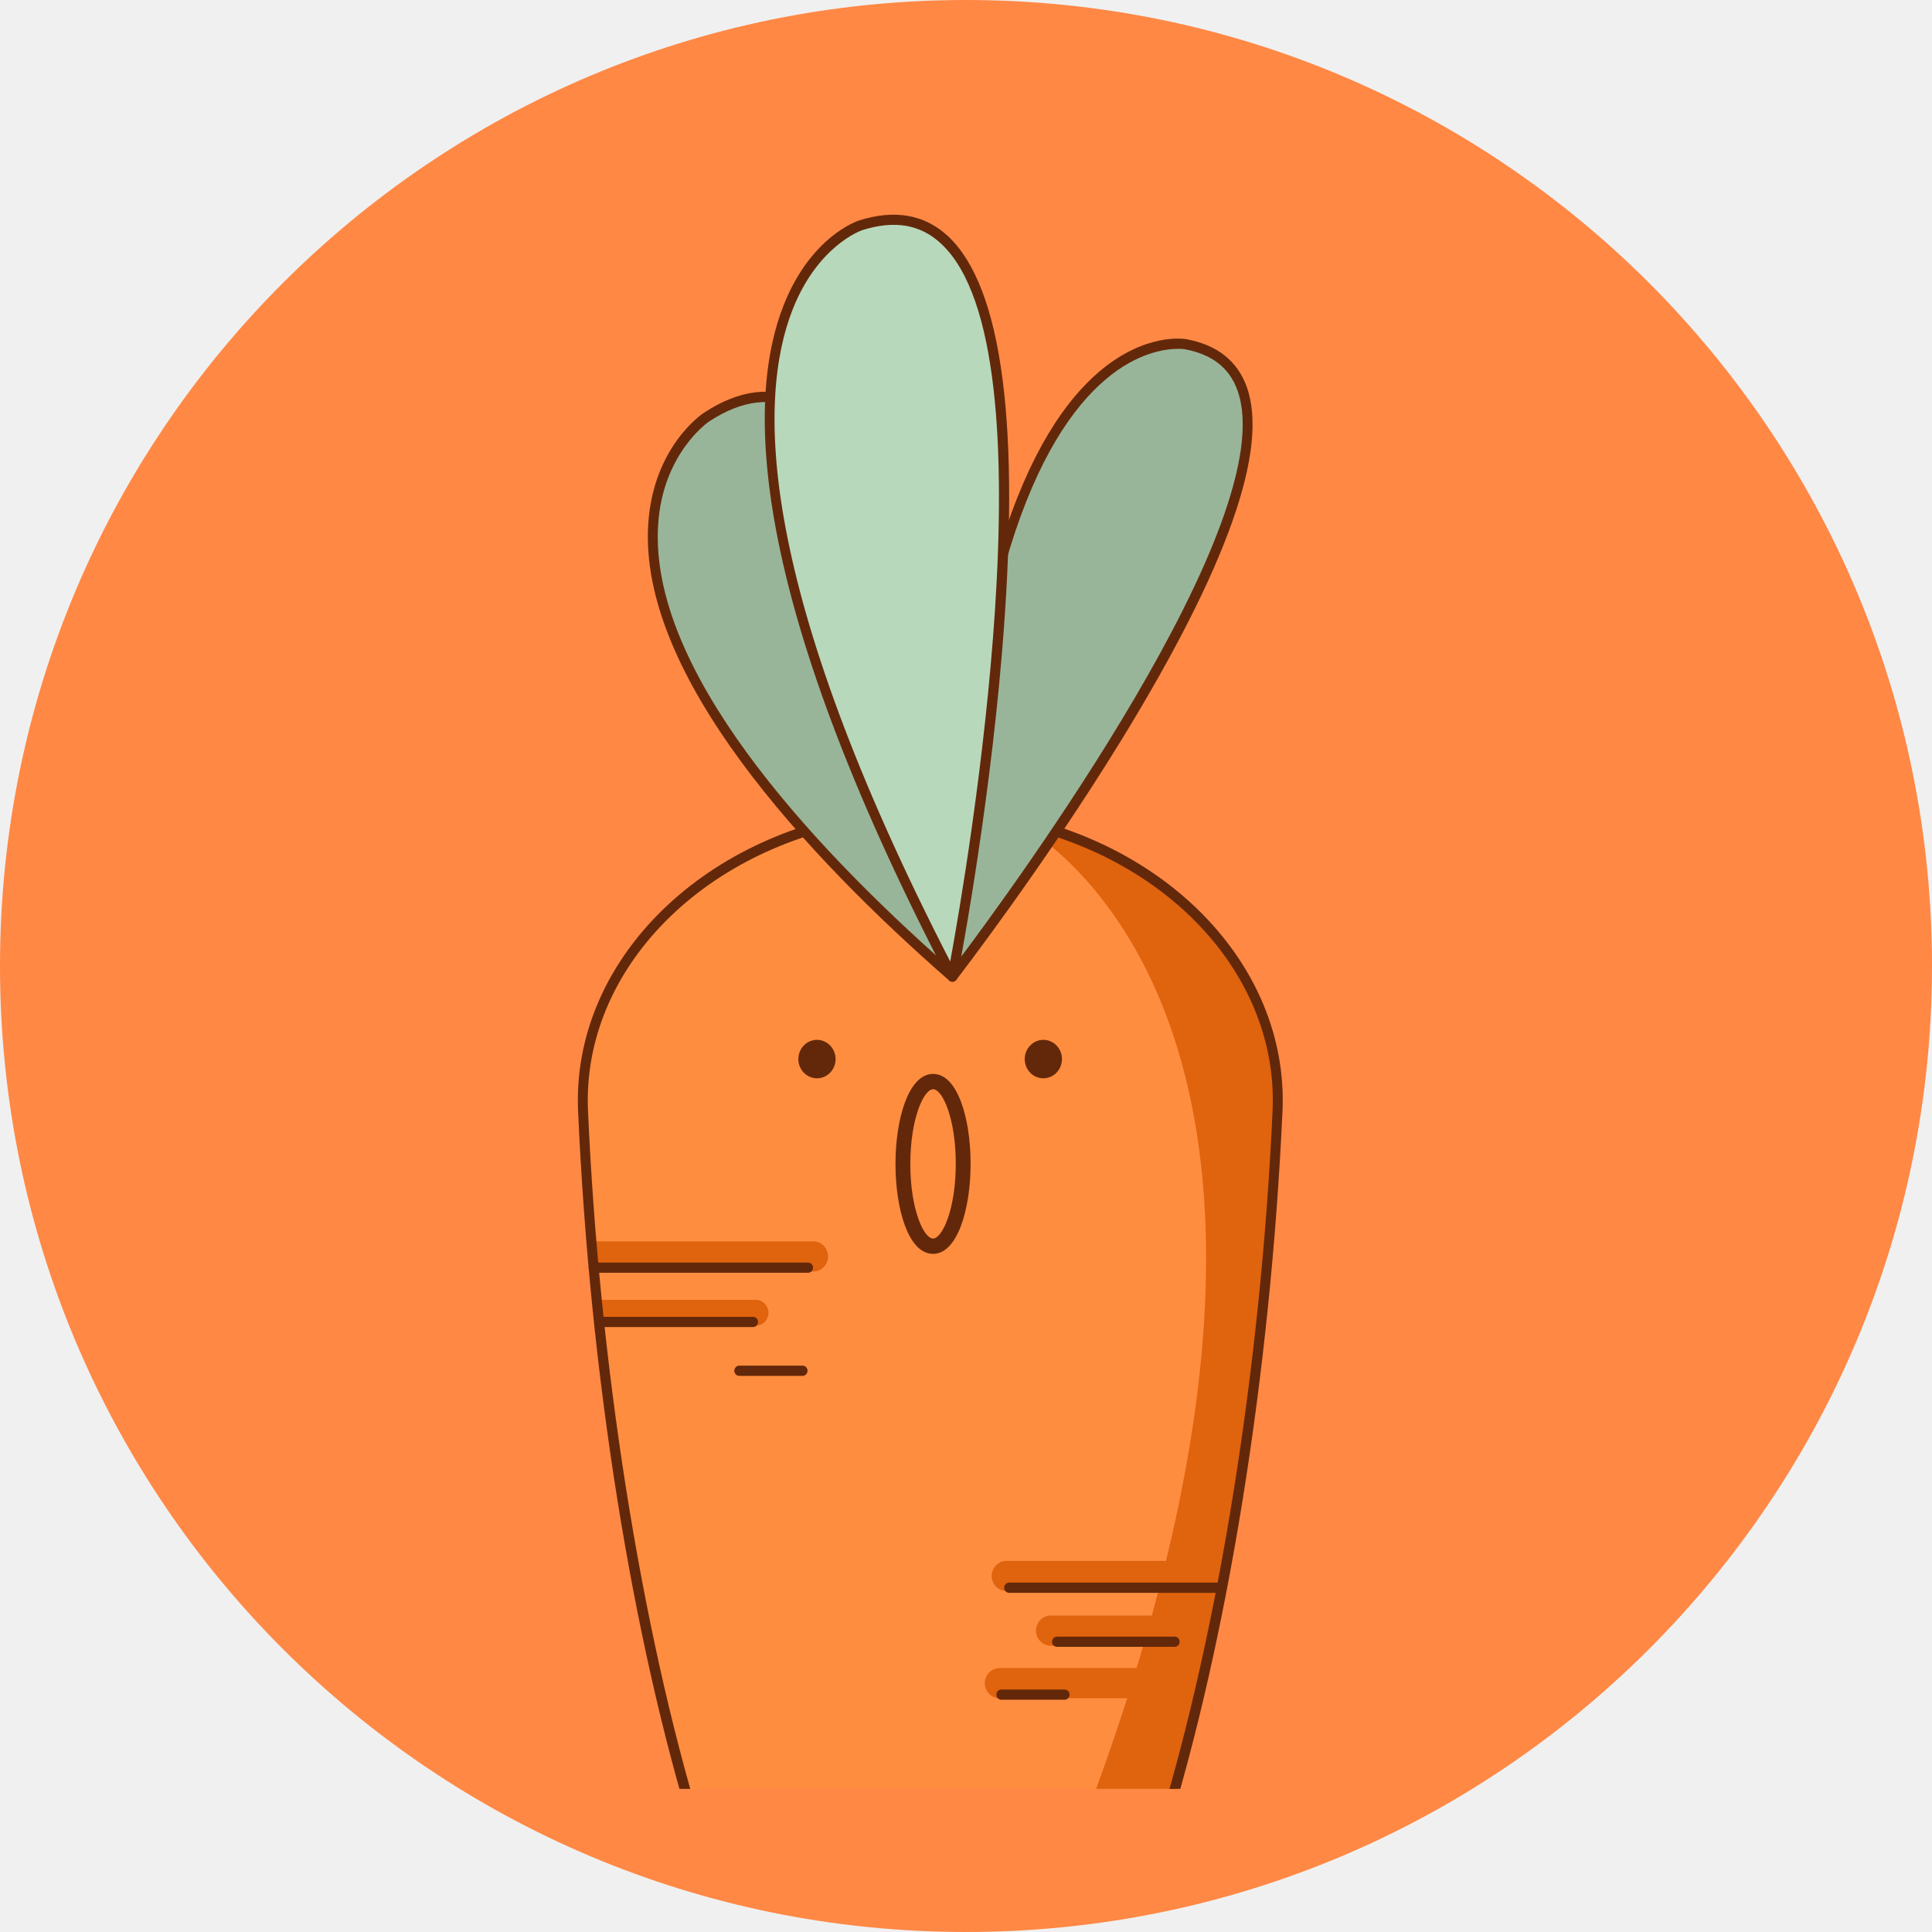
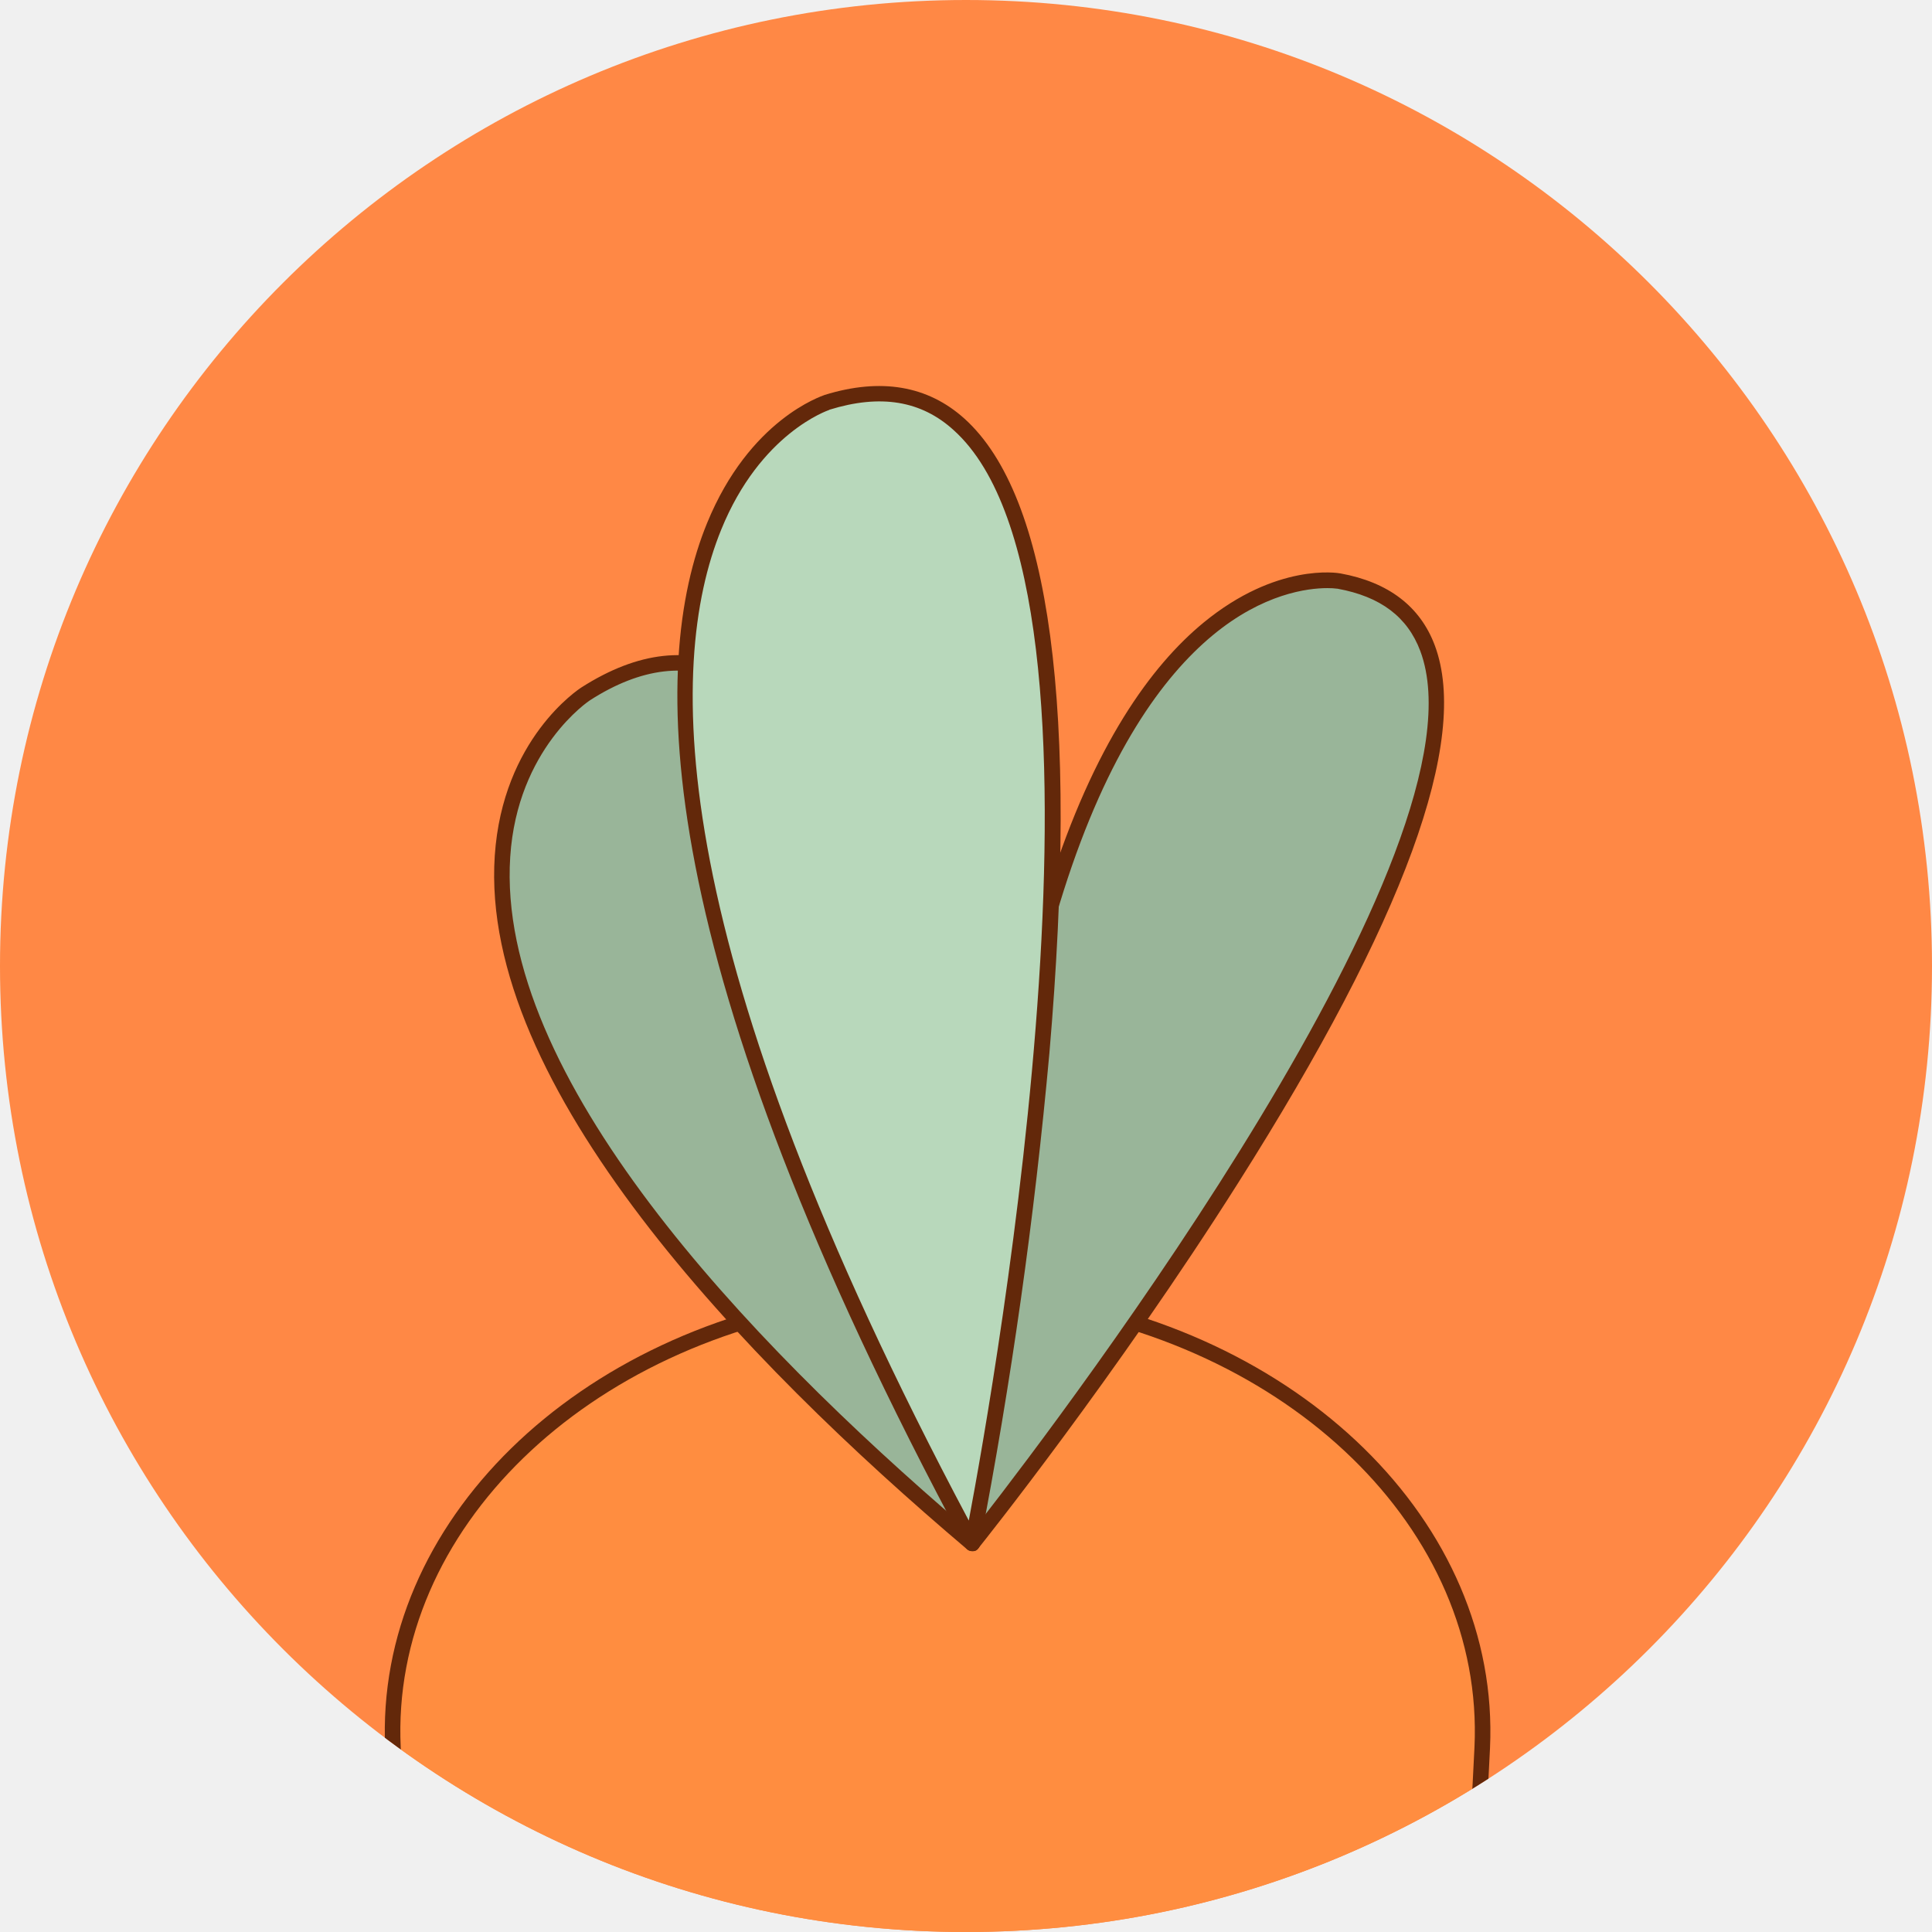
<svg xmlns="http://www.w3.org/2000/svg" width="54" height="54" viewBox="0 0 54 54" fill="none">
  <circle cx="27" cy="27" r="27" fill="#FF8845" />
-   <g clip-path="url(#clip0_2050_6726)">
-     <path d="M27.499 22.78C32.393 23.439 35.892 27.017 35.707 31.057C35.03 45.83 30.93 60.553 25.985 60.553C21.039 60.553 16.955 45.83 16.296 31.057C16.116 27.017 19.624 23.439 24.514 22.78C25.505 22.643 26.509 22.643 27.499 22.78V22.78Z" fill="#FF8D40" />
-     <path d="M22.73 35.54H16.733C16.688 35.54 16.644 35.522 16.612 35.489C16.581 35.456 16.563 35.411 16.563 35.364L16.563 34.696H22.731C22.841 34.696 22.947 34.741 23.025 34.821C23.102 34.902 23.146 35.011 23.146 35.124C23.143 35.236 23.098 35.342 23.02 35.419C22.942 35.497 22.839 35.54 22.73 35.54Z" fill="#E0630E" />
-     <path d="M28.132 43.627H33.752C33.797 43.627 33.84 43.646 33.872 43.679C33.904 43.712 33.922 43.756 33.922 43.803L33.922 44.472H28.132C28.021 44.472 27.916 44.426 27.838 44.346C27.76 44.266 27.716 44.157 27.717 44.043C27.72 43.932 27.765 43.826 27.843 43.748C27.92 43.671 28.024 43.627 28.132 43.627Z" fill="#E0630E" />
-     <path d="M21.129 37.053H16.822C16.792 37.053 16.764 37.041 16.744 37.02C16.723 36.998 16.711 36.969 16.711 36.939L16.711 36.446C16.711 36.416 16.723 36.386 16.744 36.365C16.765 36.344 16.793 36.331 16.822 36.331H21.129C21.175 36.331 21.221 36.34 21.263 36.358C21.306 36.377 21.344 36.403 21.377 36.437C21.409 36.47 21.435 36.51 21.453 36.553C21.47 36.597 21.48 36.644 21.48 36.691C21.479 36.787 21.442 36.879 21.377 36.947C21.311 37.015 21.222 37.053 21.129 37.053V37.053Z" fill="#E0630E" />
-     <path d="M29.37 45.154H33.684C33.729 45.154 33.772 45.173 33.804 45.206C33.836 45.238 33.853 45.282 33.853 45.329L33.853 45.999H29.37C29.26 45.999 29.154 45.954 29.076 45.873C28.998 45.793 28.955 45.684 28.955 45.57V45.57C28.958 45.459 29.003 45.353 29.081 45.275C29.159 45.198 29.262 45.154 29.37 45.154V45.154Z" fill="#E0630E" />
-     <path d="M27.939 46.623H32.253C32.298 46.623 32.342 46.642 32.374 46.675C32.406 46.708 32.424 46.752 32.423 46.799L32.423 47.467H27.939C27.829 47.467 27.723 47.422 27.645 47.342C27.567 47.262 27.524 47.153 27.524 47.039C27.527 46.928 27.572 46.822 27.65 46.744C27.727 46.666 27.831 46.623 27.939 46.623Z" fill="#E0630E" />
-     <path d="M35.707 31.057C35.881 27.25 32.783 23.854 28.329 22.923C28.348 22.957 41.865 29.352 25.984 60.553C30.93 60.553 35.03 45.83 35.707 31.057Z" fill="#E0630E" />
-     <path d="M25.985 60.696C22.778 60.696 20.483 54.864 19.401 51.389C17.668 45.825 16.486 38.416 16.158 31.063C15.972 26.92 19.557 23.303 24.496 22.634C25.499 22.497 26.515 22.497 27.517 22.634C32.454 23.299 36.035 26.92 35.846 31.063C35.508 38.416 34.314 45.825 32.579 51.389C31.491 54.864 29.191 60.696 25.985 60.696ZM26.007 22.82C25.513 22.821 25.021 22.855 24.532 22.922C19.737 23.567 16.256 27.064 16.435 31.05C17.068 45.229 21.056 60.41 25.985 60.41C30.913 60.41 34.919 45.229 35.569 31.05C35.751 27.061 32.274 23.567 27.481 22.922C26.992 22.855 26.5 22.821 26.007 22.82V22.82Z" fill="#63280A" />
-     <path d="M19.744 11.663C19.744 11.663 13.464 15.806 26.62 27.297C26.62 27.296 26.024 7.52 19.744 11.663Z" fill="#99B599" />
-     <path d="M26.62 27.439C26.587 27.439 26.555 27.427 26.53 27.406C22.539 23.917 17.841 18.872 18.119 14.639C18.259 12.496 19.612 11.579 19.669 11.541C20.676 10.879 21.608 10.771 22.438 11.226C24.064 12.111 25.284 15.091 26.063 20.083C26.424 22.471 26.654 24.878 26.751 27.293C26.752 27.321 26.745 27.348 26.731 27.372C26.717 27.395 26.697 27.414 26.672 27.426C26.656 27.434 26.638 27.438 26.62 27.439ZM19.818 11.781C19.806 11.79 18.522 12.664 18.395 14.667C18.138 18.696 22.585 23.544 26.468 26.976C26.373 24.877 25.7 13.323 22.315 11.479C21.572 11.076 20.741 11.179 19.818 11.781V11.781Z" fill="#63280A" />
-     <path d="M33.139 9.62C33.139 9.62 26.862 8.44 26.622 27.296C26.62 27.296 39.414 10.806 33.139 9.62Z" fill="#99B599" />
-     <path d="M26.62 27.439C26.583 27.439 26.548 27.424 26.522 27.397C26.496 27.37 26.482 27.334 26.482 27.296C26.627 16.177 28.868 11.964 30.724 10.387C32.025 9.283 33.117 9.473 33.164 9.481C34.02 9.641 34.584 10.087 34.844 10.806C35.476 12.549 34.296 15.873 31.34 20.689C29.151 24.253 26.752 27.356 26.728 27.387C26.715 27.404 26.698 27.417 26.68 27.425C26.661 27.434 26.641 27.439 26.62 27.439ZM32.93 9.75C32.584 9.75 31.786 9.847 30.886 10.619C29.105 12.143 26.956 16.203 26.765 26.874C28.268 24.874 35.889 14.506 34.585 10.904C34.358 10.279 33.877 9.904 33.114 9.761C33.052 9.752 32.989 9.748 32.926 9.75H32.93Z" fill="#63280A" />
-     <path d="M29.756 47.509H27.987C27.95 47.509 27.915 47.494 27.889 47.467C27.863 47.44 27.849 47.404 27.849 47.366C27.849 47.328 27.863 47.292 27.889 47.265C27.915 47.238 27.95 47.223 27.987 47.223H29.756C29.793 47.223 29.828 47.238 29.854 47.265C29.88 47.292 29.895 47.328 29.895 47.366C29.895 47.404 29.88 47.44 29.854 47.467C29.828 47.494 29.793 47.509 29.756 47.509Z" fill="#63280A" />
-     <path d="M34.09 44.52H28.205C28.168 44.52 28.133 44.505 28.107 44.478C28.081 44.452 28.066 44.415 28.066 44.377C28.066 44.34 28.081 44.303 28.107 44.276C28.133 44.249 28.168 44.234 28.205 44.234H34.09C34.127 44.234 34.162 44.249 34.188 44.276C34.214 44.303 34.229 44.34 34.229 44.377C34.229 44.415 34.214 44.452 34.188 44.478C34.162 44.505 34.127 44.52 34.09 44.52Z" fill="#63280A" />
-     <path d="M32.833 46.03H29.543C29.506 46.03 29.471 46.015 29.445 45.988C29.419 45.962 29.405 45.925 29.405 45.887C29.405 45.849 29.419 45.813 29.445 45.786C29.471 45.76 29.506 45.745 29.543 45.745H32.833C32.87 45.745 32.905 45.76 32.931 45.786C32.957 45.813 32.971 45.849 32.971 45.887C32.971 45.925 32.956 45.962 32.931 45.988C32.905 46.015 32.869 46.03 32.833 46.03Z" fill="#63280A" />
-     <path d="M22.586 35.574H16.59C16.553 35.574 16.518 35.559 16.492 35.533C16.466 35.506 16.452 35.469 16.452 35.432C16.452 35.394 16.466 35.357 16.492 35.331C16.518 35.304 16.553 35.289 16.59 35.289H22.586C22.623 35.289 22.658 35.304 22.684 35.331C22.71 35.357 22.725 35.394 22.725 35.432C22.725 35.469 22.71 35.506 22.684 35.533C22.658 35.559 22.623 35.574 22.586 35.574Z" fill="#63280A" />
-     <path d="M21.048 37.092H16.756C16.72 37.092 16.684 37.077 16.659 37.05C16.633 37.023 16.618 36.987 16.618 36.949C16.618 36.911 16.633 36.874 16.659 36.848C16.685 36.821 16.72 36.806 16.757 36.806H21.049C21.085 36.806 21.12 36.821 21.146 36.848C21.172 36.874 21.187 36.911 21.187 36.949C21.187 36.987 21.172 37.023 21.146 37.05C21.12 37.077 21.085 37.092 21.048 37.092Z" fill="#63280A" />
-     <path d="M22.432 38.456H20.663C20.626 38.456 20.591 38.441 20.565 38.414C20.539 38.387 20.524 38.351 20.524 38.313C20.524 38.275 20.539 38.239 20.565 38.212C20.591 38.185 20.626 38.17 20.663 38.17H22.432C22.469 38.17 22.504 38.185 22.53 38.212C22.556 38.239 22.571 38.275 22.571 38.313C22.571 38.351 22.556 38.387 22.53 38.414C22.504 38.441 22.469 38.456 22.432 38.456Z" fill="#63280A" />
-     <path d="M24.044 6.302C24.044 6.302 16.894 8.587 26.621 27.302C26.621 27.296 31.197 4.013 24.044 6.302Z" fill="#B8D8BB" />
-     <path d="M26.622 27.439C26.597 27.439 26.572 27.432 26.551 27.419C26.529 27.406 26.512 27.387 26.5 27.364C20.839 16.482 20.878 11.11 21.907 8.52C22.664 6.613 23.951 6.183 24.005 6.164C25.004 5.846 25.842 5.993 26.497 6.601C28.026 8.03 28.533 11.956 28.003 18.276C27.611 22.956 26.767 27.276 26.759 27.325C26.753 27.353 26.739 27.38 26.718 27.4C26.697 27.42 26.671 27.433 26.642 27.437L26.622 27.439ZM24.086 6.439C24.064 6.447 22.859 6.867 22.156 8.646C21.169 11.152 21.144 16.344 26.559 26.875C27.033 24.287 29.514 9.806 26.309 6.816C25.728 6.269 24.999 6.146 24.086 6.437L24.086 6.439Z" fill="#63280A" />
-     <path d="M22.834 30.139C23.122 30.139 23.355 29.898 23.355 29.602C23.355 29.305 23.122 29.064 22.835 29.064C22.547 29.064 22.314 29.305 22.314 29.602C22.314 29.898 22.547 30.139 22.834 30.139Z" fill="#63280A" />
-     <path d="M29.162 30.139C29.449 30.139 29.682 29.898 29.682 29.602C29.683 29.305 29.45 29.064 29.162 29.064C28.875 29.064 28.642 29.305 28.641 29.602C28.641 29.898 28.874 30.139 29.162 30.139Z" fill="#63280A" />
-     <path d="M26.078 35.046C25.386 35.046 25.028 33.78 25.029 32.53C25.029 31.28 25.392 30.016 26.081 30.016C26.771 30.016 27.13 31.282 27.129 32.53C27.128 33.779 26.768 35.046 26.078 35.046ZM26.081 30.444C25.822 30.444 25.445 31.257 25.444 32.53C25.443 33.803 25.82 34.617 26.078 34.617C26.337 34.617 26.713 33.804 26.714 32.53C26.715 31.256 26.34 30.444 26.081 30.444Z" fill="#63280A" />
+   <mask id="mask0_2078_7489" style="mask-type:alpha" maskUnits="userSpaceOnUse" x="0" y="0" width="54" height="54">
+     <path d="M27 54C41.912 54 54 41.912 54 27C54 12.088 41.912 0 27 0C12.088 0 0 12.088 0 27C0 41.912 12.088 54 27 54Z" fill="#FF8845" />
+   </mask>
+   <g mask="url(#mask0_2078_7489)">
+     <path d="M20.882 53.771H18.122C17.911 53.771 17.74 53.942 17.74 54.153V54.154C17.74 54.365 17.911 54.536 18.122 54.536H20.882C21.093 54.536 21.264 54.365 21.264 54.154V54.153C21.264 53.942 21.093 53.771 20.882 53.771Z" fill="#E0630E" />
+     <path d="M28.547 36.277C36.224 37.28 41.715 42.715 41.429 48.851C40.386 71.294 33.965 93.658 26.2 93.658C18.435 93.658 12.026 71.294 10.971 48.851C10.685 42.715 16.176 37.28 23.853 36.277C25.406 36.071 26.98 36.071 28.534 36.277H28.547Z" fill="#FF8D40" />
+     <path d="M26.206 93.875C21.176 93.875 17.573 85.019 15.871 79.738C13.149 71.286 11.281 60.032 10.766 48.861C10.472 42.575 16.092 37.073 23.836 36.062C25.409 35.856 27.003 35.856 28.576 36.062C36.32 37.073 41.938 42.575 41.646 48.861C41.124 60.032 39.263 71.286 36.541 79.738C34.839 85.019 31.236 93.875 26.206 93.875ZM26.206 36.333C25.432 36.335 24.66 36.386 23.892 36.485C16.382 37.467 10.916 42.775 11.2 48.834C12.206 70.375 18.477 93.435 26.206 93.435C33.935 93.435 40.206 70.375 41.212 48.834C41.493 42.775 36.038 37.467 28.52 36.485C27.752 36.388 26.979 36.339 26.206 36.34V36.333Z" fill="#63280A" />
+     <path d="M16.374 19.388C16.374 19.388 6.529 25.671 27.172 43.138C27.172 43.138 26.221 13.104 16.374 19.388Z" fill="#99B599" />
+     <path d="M27.172 43.355C27.121 43.356 27.071 43.338 27.032 43.305C20.773 38.005 13.397 30.341 13.829 23.916C14.048 20.655 16.167 19.267 16.257 19.21C17.836 18.203 19.299 18.041 20.609 18.731C23.16 20.076 25.075 24.602 26.302 32.184C26.87 35.812 27.233 39.468 27.389 43.136C27.391 43.179 27.381 43.222 27.359 43.259C27.337 43.296 27.305 43.326 27.266 43.345C27.236 43.355 27.203 43.359 27.172 43.355ZM16.493 19.571C16.472 19.584 14.459 20.914 14.261 23.949C13.862 30.07 20.84 37.434 26.934 42.648C26.784 39.461 25.718 21.908 20.406 19.106C19.247 18.5 17.922 18.654 16.493 19.571Z" fill="#63280A" />
+     <path d="M37.38 16.292C37.38 16.292 27.537 14.499 27.172 43.142C27.172 43.138 47.224 18.081 37.38 16.292Z" fill="#99B599" />
+     <path d="M27.217 43.31C27.192 43.311 27.167 43.307 27.144 43.297C27.101 43.283 27.063 43.255 27.037 43.217C27.011 43.18 26.998 43.135 27 43.089C27.209 26.201 30.728 19.799 33.639 17.403C35.679 15.725 37.394 16.013 37.465 16.027C38.806 16.271 39.695 16.949 40.103 18.039C41.092 20.685 39.246 25.737 34.615 33.05C31.187 38.471 27.424 43.178 27.386 43.224C27.367 43.251 27.341 43.272 27.312 43.287C27.283 43.302 27.25 43.31 27.217 43.31ZM37.099 16.438C36.555 16.438 35.305 16.588 33.893 17.758C31.102 20.074 27.735 26.241 27.445 42.453C29.8 39.424 41.743 23.664 39.697 18.194C39.34 17.243 38.585 16.674 37.387 16.455C37.292 16.443 37.196 16.437 37.099 16.438Z" fill="#63280A" />
+     <path d="M22.969 11.241C22.969 11.241 11.754 14.718 27.029 43.139C27.029 43.133 34.186 7.763 22.969 11.241Z" fill="#B8D8BB" />
+     <path d="M27.174 43.355C27.135 43.356 27.096 43.346 27.063 43.326C27.029 43.306 27.002 43.277 26.984 43.242C18.097 26.71 18.151 18.552 19.764 14.618C20.951 11.72 22.966 11.073 23.051 11.038C24.618 10.554 25.932 10.777 26.959 11.703C29.358 13.869 30.155 19.834 29.331 29.435C28.913 34.047 28.264 38.635 27.387 43.182C27.379 43.226 27.357 43.266 27.325 43.297C27.293 43.328 27.251 43.347 27.207 43.353L27.174 43.355ZM23.179 11.457C23.145 11.47 21.253 12.103 20.156 14.809C18.608 18.616 18.573 26.505 27.078 42.5C27.818 38.57 31.697 16.571 26.661 12.028C25.751 11.196 24.61 11.009 23.179 11.453V11.457Z" fill="#63280A" />
  </g>
-   <defs>
-     <clipPath id="clip0_2050_6726">
-       <rect width="19.701" height="44" fill="white" transform="matrix(1 0 -0.000582607 1 16.1655 6)" />
-     </clipPath>
-   </defs>
</svg>
